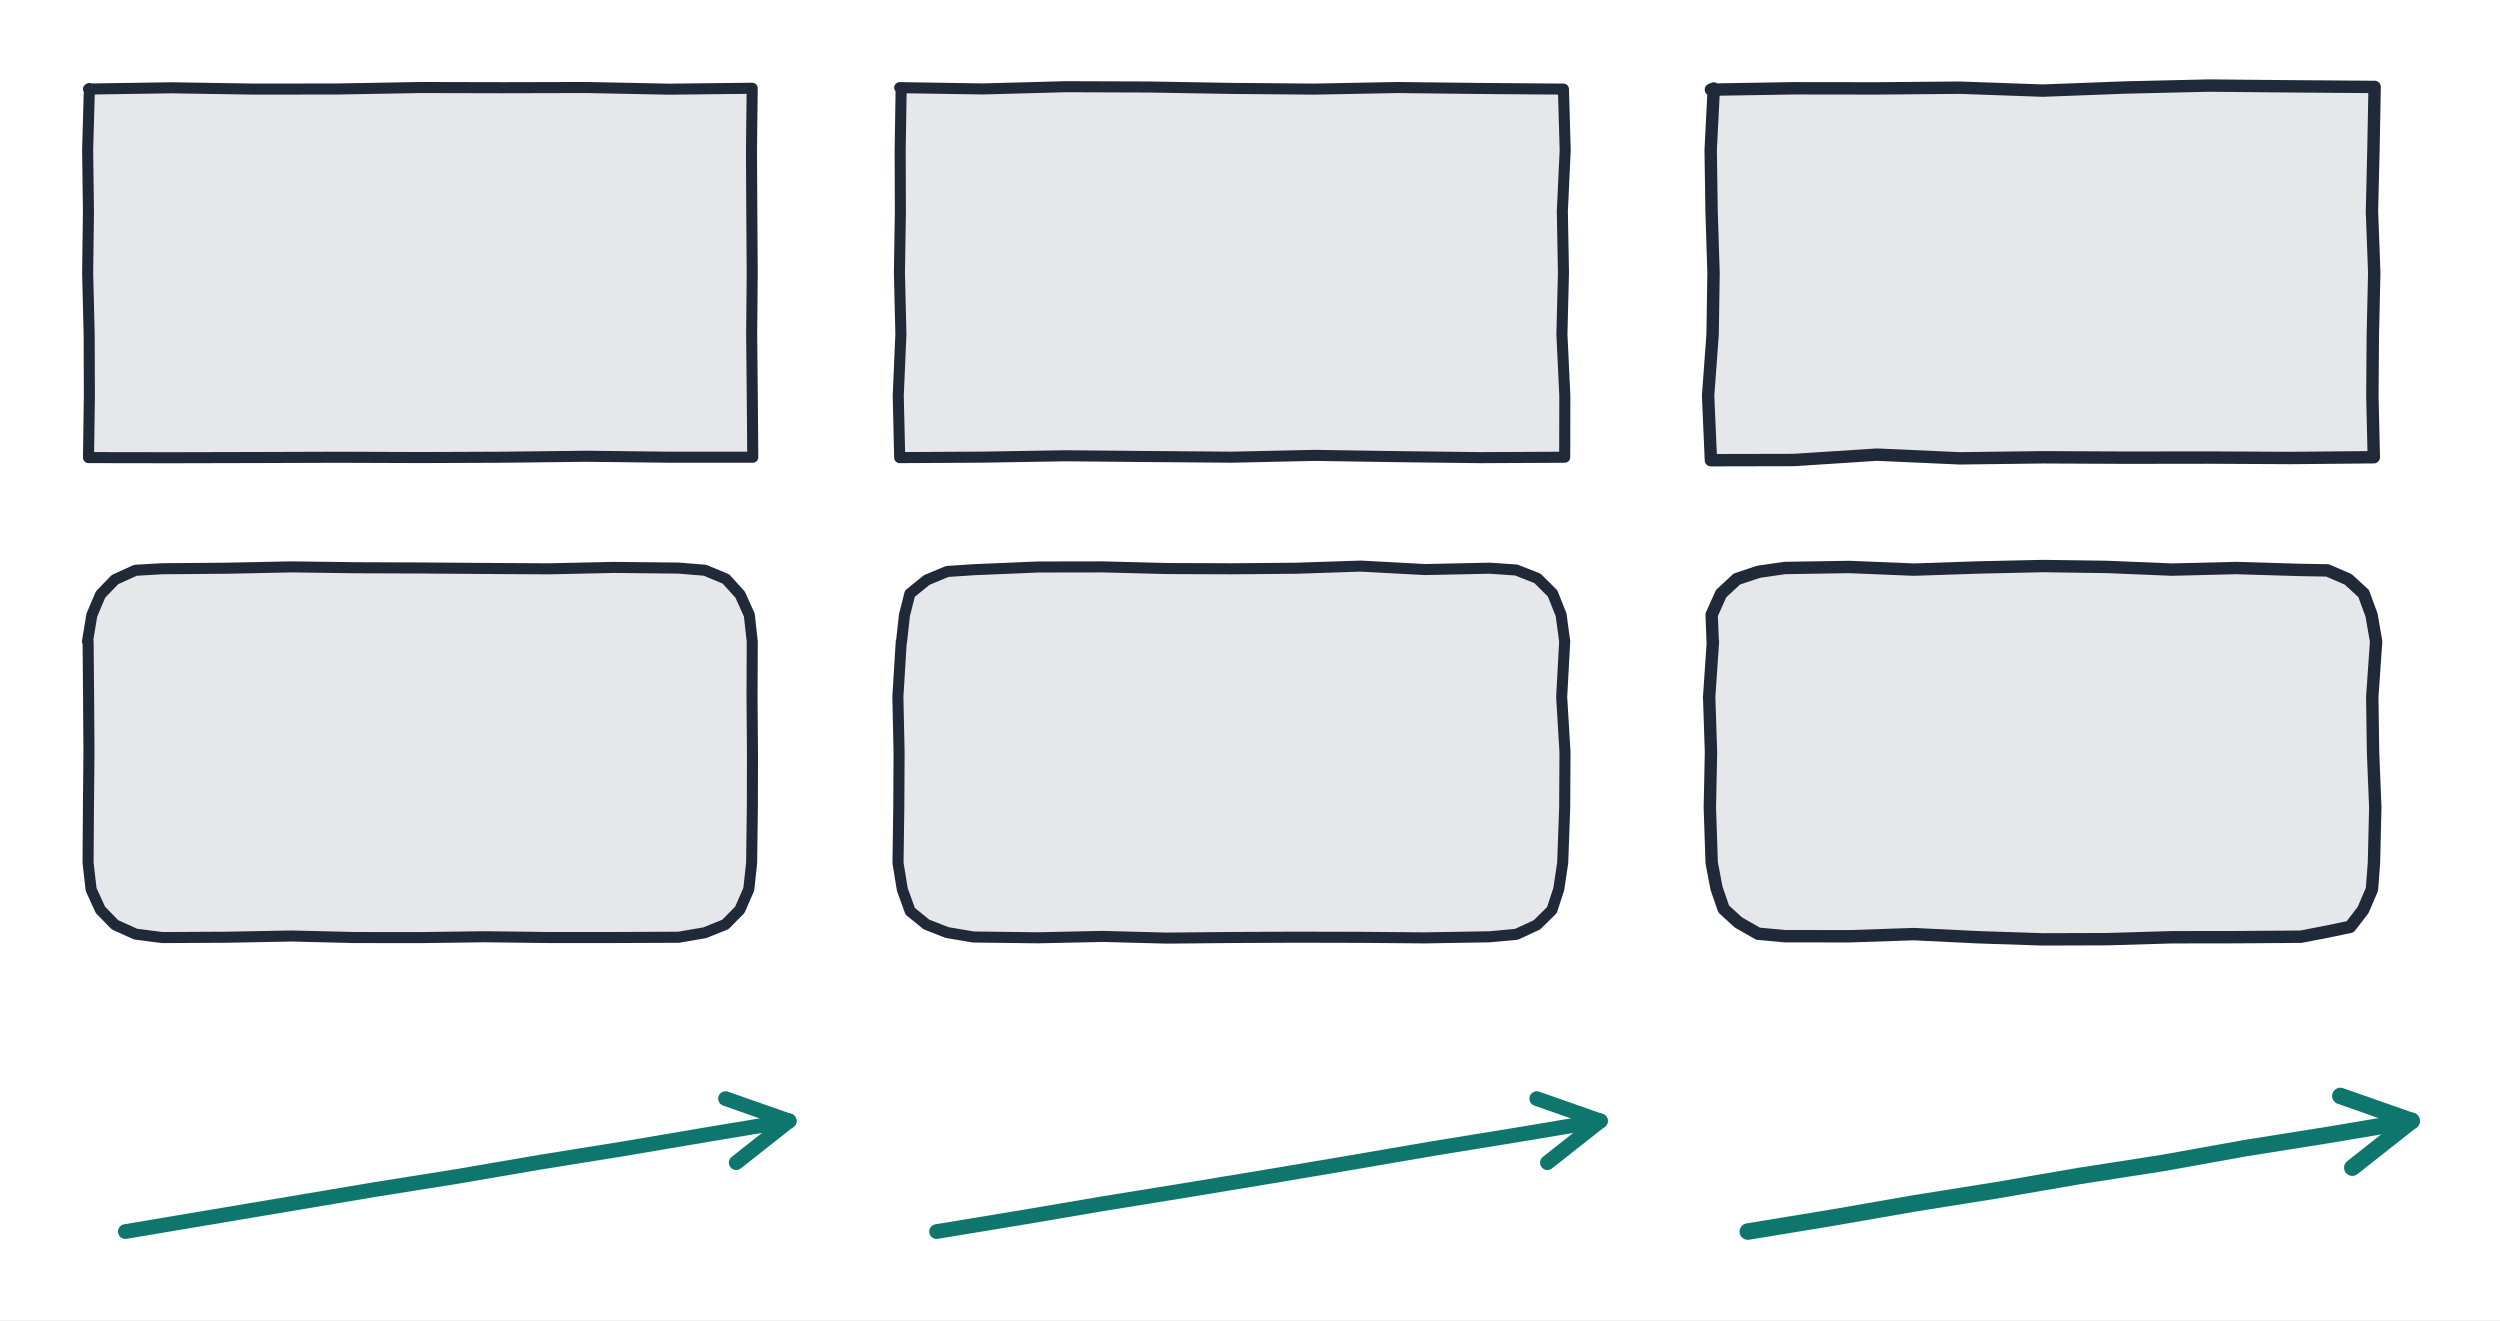
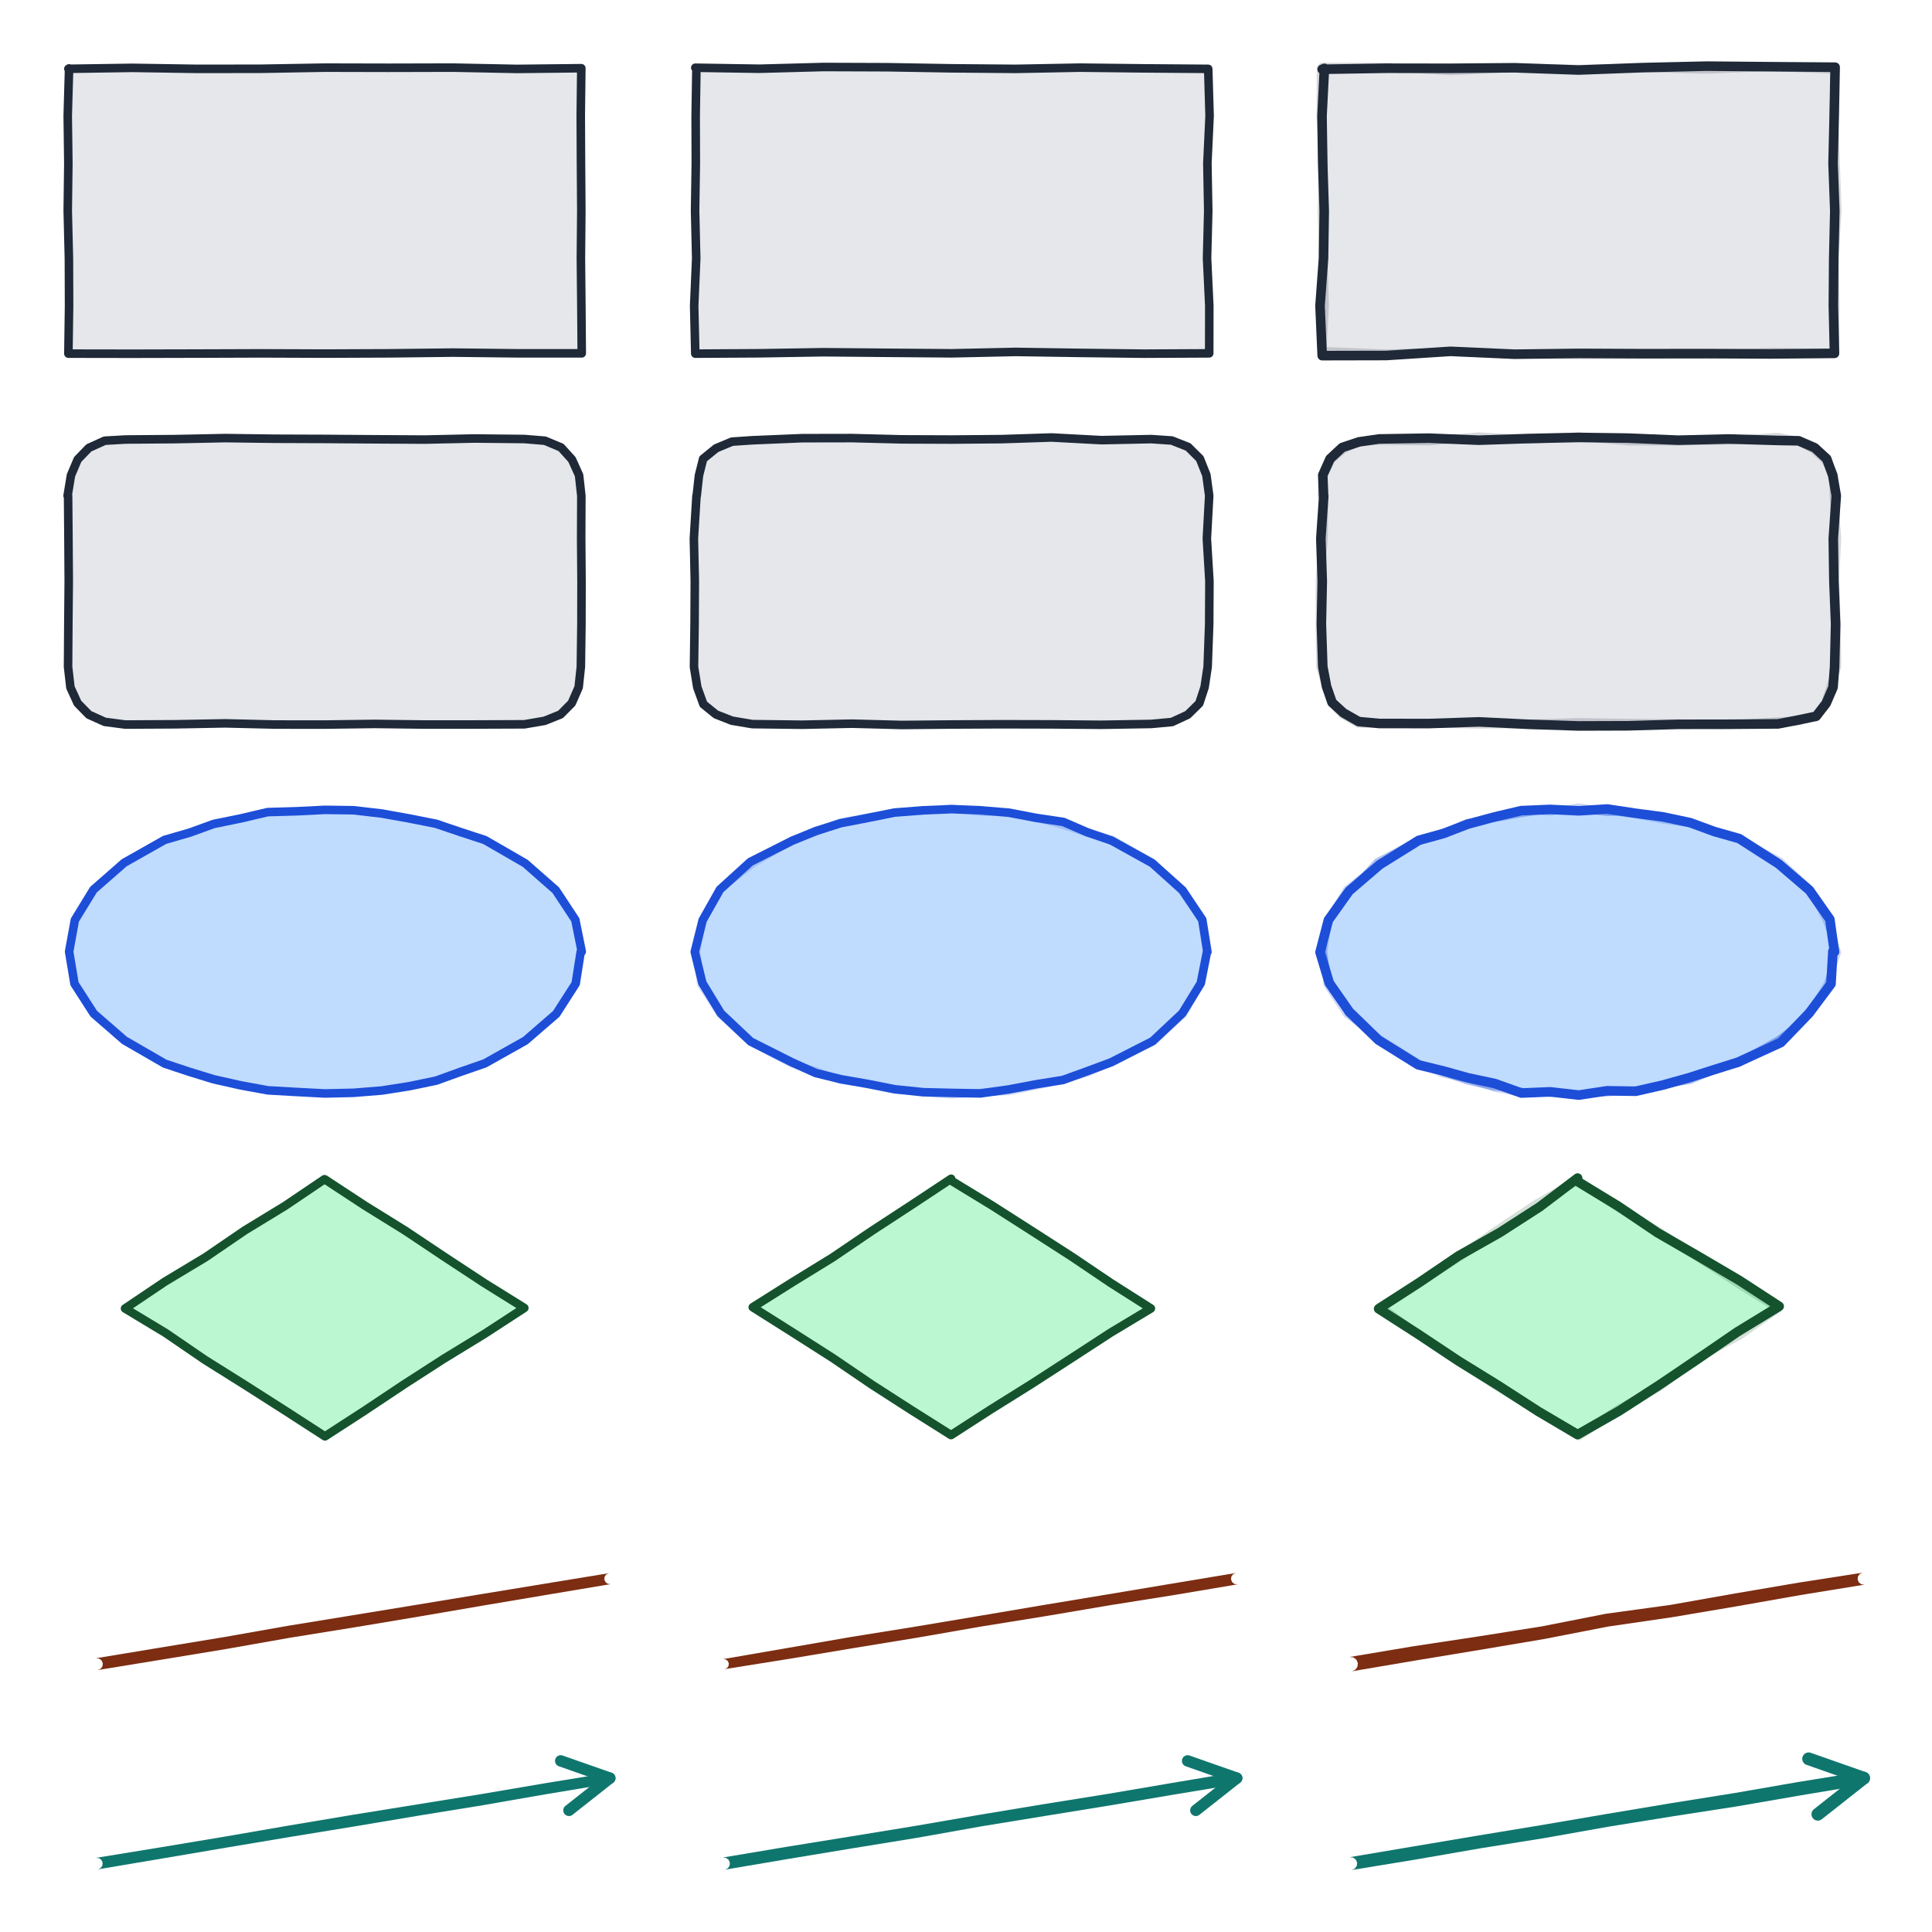
- <svg xmlns="http://www.w3.org/2000/svg" version="1.1" width="678" height="358" viewBox="0 0 678 358">
-   <rect x="0" y="0" width="678" height="358" fill="#ffffff" />
+ <svg xmlns="http://www.w3.org/2000/svg" version="1.1" width="678" height="678" viewBox="0 0 678 678">
+   <rect x="0" y="0" width="678" height="678" fill="#ffffff" />
  <g>
    <path d="M 24 24 L 204 24 L 204 124 L 24 124 Z" fill="#e5e7eb" opacity="1" stroke="none" />
    <path d="M 24 24.145 L 46.5 23.811 L 69 24.162 L 91.5 24.134 L 114 23.736 L 136.5 23.786 L 159 23.731 L 181.5 24.184 L 204 23.937 L 203.804 40.667 L 203.886 57.333 L 204.003 74 L 203.855 90.667 L 204.02 107.333 L 204.152 124 L 181.5 123.994 L 159 123.738 L 136.5 123.998 L 114 124.088 L 91.5 124.006 L 69 124.082 L 46.5 124.136 L 24 124.102 L 24.237 107.333 L 24.18 90.667 L 23.771 74 L 23.986 57.333 L 23.768 40.667 L 24.243 24 Z" fill="none" stroke="#1f2937" stroke-width="3" opacity="1" stroke-linejoin="round" />
  </g>
  <g>
    <path d="M 244 24 L 424 24 L 424 124 L 244 124 Z" fill="#e5e7eb" opacity="1" stroke="none" />
    <path d="M 244 23.768 L 266.5 24.122 L 289 23.515 L 311.5 23.594 L 334 23.977 L 356.5 24.166 L 379 23.736 L 401.5 23.993 L 424 24.163 L 424.481 40.667 L 423.705 57.333 L 424.011 74 L 423.592 90.667 L 424.381 107.333 L 424.349 124 L 401.5 124.114 L 379 123.843 L 356.5 123.5 L 334 123.989 L 311.5 123.81 L 289 123.607 L 266.5 123.976 L 244 124.107 L 243.602 107.333 L 244.323 90.667 L 243.924 74 L 244.182 57.333 L 244.128 40.667 L 244.393 24 Z" fill="none" stroke="#1f2937" stroke-width="3" opacity="1" stroke-linejoin="round" />
  </g>
  <g>
    <path d="M 464 24 L 644 24 L 644 124 L 464 124 Z" fill="#e5e7eb" opacity="1" stroke="none" />
    <path d="M 464 24.313 L 486.5 23.943 L 509 23.974 L 531.5 23.781 L 554 24.573 L 576.5 23.728 L 599 23.209 L 621.5 23.413 L 644 23.58 L 643.677 40.667 L 643.277 57.333 L 643.897 74 L 643.514 90.667 L 643.389 107.333 L 643.776 124 L 621.5 124.208 L 599 124.092 L 576.5 124.122 L 554 124.018 L 531.5 124.302 L 509 123.297 L 486.5 124.757 L 464 124.806 L 463.238 107.333 L 464.461 90.667 L 464.711 74 L 464.18 57.333 L 463.936 40.667 L 464.781 24 Z" fill="none" stroke="#1f2937" stroke-width="3.36" opacity="1" stroke-linejoin="round" />
+     <path d="M 464 23.502 L 486.5 23.557 L 509 24.867 L 531.5 23.783 L 554 24.252 L 576.5 23.772 L 599 24.355 L 621.5 23.395 L 644 24.387 L 643.546 40.667 L 644.16 57.333 L 644.747 74 L 643.731 90.667 L 644.045 107.333 L 643.862 124 L 621.5 123.599 L 599 124.426 L 576.5 124.445 L 554 124.545 L 531.5 124.25 L 509 123.448 L 486.5 124.145 L 464 123.259 L 464.849 107.333 L 464.38 90.667 L 463.875 74 L 464.49 57.333 L 463.516 40.667 L 463.606 24 Z" fill="none" stroke="#1f2937" stroke-width="3.024" opacity="0.18" stroke-linejoin="round" />
  </g>
  <g>
    <path d="M 24 174 L 24.8 166.8 L 27.2 161.2 L 31.2 157.2 L 36.8 154.8 L 44 154 L 184 154 L 191.2 154.8 L 196.8 157.2 L 200.8 161.2 L 203.2 166.8 L 204 174 L 204 234 L 203.2 241.2 L 200.8 246.8 L 196.8 250.8 L 191.2 253.2 L 184 254 L 44 254 L 36.8 253.2 L 31.2 250.8 L 27.2 246.8 L 24.8 241.2 L 24 234 Z" fill="#e5e7eb" opacity="1" stroke="none" />
    <path d="M 23.724 173.969 L 24.903 166.811 L 27.268 161.229 L 31.181 157.181 L 36.739 154.658 L 44.027 154.24 L 61.5 154.102 L 79 153.739 L 96.5 153.971 L 114 154.035 L 131.5 154.166 L 149 154.266 L 166.5 153.883 L 184 154.065 L 191.216 154.656 L 196.877 157.02 L 200.729 161.271 L 203.215 166.793 L 204.011 173.999 L 203.954 189 L 204.07 204 L 204.04 219 L 203.843 234 L 203.071 241.186 L 200.648 246.735 L 196.716 250.716 L 191.101 252.969 L 184.02 254.182 L 166.5 254.252 L 149 254.262 L 131.5 254.046 L 114 254.278 L 96.5 254.265 L 79 253.846 L 61.5 254.174 L 44 254.268 L 36.785 253.335 L 31.194 250.814 L 27.237 246.763 L 24.712 241.238 L 23.884 234.013 L 23.985 219 L 24.124 204 L 24.022 189 L 23.894 174 Z" fill="none" stroke="#1f2937" stroke-width="3" opacity="1" stroke-linejoin="round" />
  </g>
  <g>
    <path d="M 244 174 L 244.8 166.8 L 247.2 161.2 L 251.2 157.2 L 256.8 154.8 L 264 154 L 404 154 L 411.2 154.8 L 416.8 157.2 L 420.8 161.2 L 423.2 166.8 L 424 174 L 424 234 L 423.2 241.2 L 420.8 246.8 L 416.8 250.8 L 411.2 253.2 L 404 254 L 264 254 L 256.8 253.2 L 251.2 250.8 L 247.2 246.8 L 244.8 241.2 L 244 234 Z" fill="#e5e7eb" opacity="1" stroke="none" />
    <path d="M 244.494 174.055 L 245.285 166.854 L 246.756 161.01 L 251.313 157.313 L 256.879 154.984 L 264.056 154.502 L 281.5 153.771 L 299 153.74 L 316.5 154.187 L 334 154.255 L 351.5 154.105 L 369 153.527 L 386.5 154.463 L 404 154.097 L 411.223 154.589 L 416.95 156.849 L 421.065 160.935 L 423.369 166.727 L 424.343 173.962 L 423.526 189 L 424.425 204 L 424.343 219 L 423.804 234 L 422.736 241.148 L 420.869 246.83 L 416.817 250.817 L 411.279 253.385 L 404.006 254.057 L 386.5 254.352 L 369 254.206 L 351.5 254.163 L 334 254.249 L 316.5 254.415 L 299 253.958 L 281.5 254.329 L 264 254.115 L 256.833 252.905 L 251.24 250.706 L 246.854 247.146 L 244.711 241.238 L 243.541 234.051 L 243.748 219 L 243.83 204 L 243.503 189 L 244.419 174 Z" fill="none" stroke="#1f2937" stroke-width="3" opacity="1" stroke-linejoin="round" />
  </g>
  <g>
    <path d="M 464 174 L 464.8 166.8 L 467.2 161.2 L 471.2 157.2 L 476.8 154.8 L 484 154 L 624 154 L 631.2 154.8 L 636.8 157.2 L 640.8 161.2 L 643.2 166.8 L 644 174 L 644 234 L 643.2 241.2 L 640.8 246.8 L 636.8 250.8 L 631.2 253.2 L 624 254 L 484 254 L 476.8 253.2 L 471.2 250.8 L 467.2 246.8 L 464.8 241.2 L 464 234 Z" fill="#e5e7eb" opacity="1" stroke="none" />
    <path d="M 464.485 174.054 L 464.199 166.733 L 466.758 161.011 L 471.032 157.032 L 476.916 155.071 L 484.004 154.039 L 501.5 153.764 L 519 154.48 L 536.5 153.896 L 554 153.509 L 571.5 153.753 L 589 154.477 L 606.5 154.051 L 624 154.572 L 631.212 154.689 L 636.833 157.123 L 641.026 160.974 L 643.163 166.816 L 644.405 173.955 L 643.362 189 L 643.575 204 L 644.175 219 L 643.819 234 L 643.274 241.208 L 640.856 246.824 L 637.359 251.359 L 630.981 252.688 L 624.004 254.035 L 606.5 254.159 L 589 254.185 L 571.5 254.701 L 554 254.758 L 536.5 254.184 L 519 253.331 L 501.5 253.916 L 484 253.893 L 476.797 253.225 L 471.466 250.18 L 467.47 246.53 L 465.519 240.892 L 464.206 233.977 L 463.71 219 L 464.021 204 L 463.525 189 L 464.546 174 Z" fill="none" stroke="#1f2937" stroke-width="3.36" opacity="1" stroke-linejoin="round" />
+     <path d="M 463.897 173.989 L 464.354 166.75 L 467.164 161.184 L 471.515 157.515 L 476.895 155.022 L 484.063 154.564 L 501.5 154.798 L 519 153.249 L 536.5 154.225 L 554 153.223 L 571.5 154.802 L 589 154.846 L 606.5 154.5 L 624 153.429 L 631.191 154.878 L 636.579 157.716 L 640.583 161.417 L 643.535 166.656 L 643.558 174.049 L 644.614 189 L 643.913 204 L 644.462 219 L 644.623 234 L 642.431 241.115 L 640.576 246.704 L 637.201 251.201 L 631.129 253.035 L 623.914 253.23 L 606.5 254.369 L 589 253.934 L 571.5 253.756 L 554 253.514 L 536.5 253.997 L 519 254.197 L 501.5 253.809 L 484 253.829 L 476.723 253.891 L 471.232 250.726 L 467.367 246.633 L 465.497 240.901 L 463.418 234.065 L 463.21 219 L 463.214 204 L 464.452 189 L 464.627 174 Z" fill="none" stroke="#1f2937" stroke-width="3.024" opacity="0.18" stroke-linejoin="round" />
  </g>
-   <path d="M 34 334 L 56.493 330.209 L 78.987 326.424 L 101.481 322.634 L 124.007 319.04 L 146.488 315.179 L 169.01 311.56 L 191.499 307.744 L 214 304" fill="none" stroke="#0f766e" stroke-width="4" opacity="1" stroke-linejoin="round" stroke-linecap="round" />
-   <path d="M 214 304 L 199.664 315.311" fill="none" stroke="#0f766e" stroke-width="4" opacity="1" stroke-linejoin="round" stroke-linecap="round" />
-   <path d="M 214 304 L 196.771 297.95" fill="none" stroke="#0f766e" stroke-width="4" opacity="1" stroke-linejoin="round" stroke-linecap="round" />
-   <path d="M 254 334 L 276.506 330.287 L 298.994 326.461 L 321.51 322.812 L 344.015 319.087 L 366.506 315.286 L 388.987 311.423 L 411.502 307.765 L 434 304" fill="none" stroke="#0f766e" stroke-width="4" opacity="1" stroke-linejoin="round" stroke-linecap="round" />
-   <path d="M 434 304 L 419.664 315.311" fill="none" stroke="#0f766e" stroke-width="4" opacity="1" stroke-linejoin="round" stroke-linecap="round" />
-   <path d="M 434 304 L 416.771 297.95" fill="none" stroke="#0f766e" stroke-width="4" opacity="1" stroke-linejoin="round" stroke-linecap="round" />
-   <path d="M 474 334 L 496.509 330.305 L 518.982 326.39 L 541.508 322.795 L 563.986 318.913 L 586.526 315.407 L 608.978 311.368 L 631.505 307.782 L 654 304" fill="none" stroke="#0f766e" stroke-width="4.48" opacity="1" stroke-linejoin="round" stroke-linecap="round" />
-   <path d="M 654 304 L 637.944 316.668" fill="none" stroke="#0f766e" stroke-width="4.48" opacity="1" stroke-linejoin="round" stroke-linecap="round" />
-   <path d="M 654 304 L 634.704 297.224" fill="none" stroke="#0f766e" stroke-width="4.48" opacity="1" stroke-linejoin="round" stroke-linecap="round" />
+   <g>
+     <path d="M 204 334 L 201.744 345.126 L 195.087 355.694 L 184.365 365.174 L 170.114 373.092 L 153.05 379.048 L 134.027 382.746 L 114 384 L 93.973 382.746 L 74.95 379.048 L 57.886 373.092 L 43.635 365.174 L 32.913 355.694 L 26.256 345.126 L 24 334 L 26.256 322.874 L 32.913 312.306 L 43.635 302.826 L 57.886 294.908 L 74.95 288.952 L 93.973 285.254 L 114 284 L 134.027 285.254 L 153.05 288.952 L 170.114 294.908 L 184.365 302.826 L 195.087 312.306 L 201.744 322.874 Z" fill="#bfdbfe" opacity="1" stroke="none" />
+     <path d="M 203.799 333.959 L 202.027 345.184 L 195.226 355.782 L 184.373 365.184 L 170.16 373.173 L 161.605 376.136 L 153.108 379.215 L 143.596 381.193 L 134.017 382.694 L 124.022 383.504 L 113.983 383.732 L 103.997 383.203 L 93.98 382.634 L 84.464 380.884 L 75.006 378.761 L 66.402 376.115 L 57.823 373.272 L 43.679 365.096 L 32.891 355.719 L 26.134 345.203 L 24.258 333.948 L 26.267 322.876 L 32.786 312.226 L 43.585 302.769 L 57.79 294.736 L 66.518 292.217 L 75.017 289.141 L 84.483 287.213 L 93.923 284.998 L 103.991 284.702 L 114.013 284.204 L 124.031 284.341 L 134.012 285.496 L 143.518 287.207 L 153.024 289.083 L 161.563 291.983 L 170.155 294.791 L 184.294 302.954 L 195.023 312.379 L 201.892 322.78 L 204.157 333.968 Z" fill="none" stroke="#1d4ed8" stroke-width="3" opacity="1" stroke-linejoin="round" />
+   </g>
+   <g>
+     <path d="M 424 334 L 421.744 345.126 L 415.087 355.694 L 404.365 365.174 L 390.114 373.092 L 373.05 379.048 L 354.027 382.746 L 334 384 L 313.973 382.746 L 294.95 379.048 L 277.886 373.092 L 263.635 365.174 L 252.913 355.694 L 246.256 345.126 L 244 334 L 246.256 322.874 L 252.913 312.306 L 263.635 302.826 L 277.886 294.908 L 294.95 288.952 L 313.973 285.254 L 334 284 L 354.027 285.254 L 373.05 288.952 L 390.114 294.908 L 404.365 302.826 L 415.087 312.306 L 421.744 322.874 Z" fill="#bfdbfe" opacity="1" stroke="none" />
+     <path d="M 423.586 333.916 L 421.391 345.055 L 414.921 355.59 L 404.528 365.359 L 389.949 372.795 L 381.531 375.925 L 373.034 379.003 L 363.468 380.534 L 353.947 382.335 L 344.035 383.712 L 333.971 383.536 L 323.992 383.289 L 314.004 382.26 L 304.561 380.389 L 295.014 378.72 L 286.247 376.56 L 277.976 372.834 L 263.445 365.516 L 252.967 355.632 L 246.483 344.983 L 243.809 334.039 L 246.578 322.939 L 252.661 312.147 L 263.314 302.463 L 277.971 295.062 L 286.317 291.641 L 294.934 288.904 L 304.453 287.058 L 313.954 285.154 L 323.97 284.367 L 333.997 283.957 L 344.03 284.358 L 354.03 285.199 L 363.556 287.009 L 373.149 288.44 L 381.535 292.065 L 390.085 294.991 L 404.332 302.884 L 414.986 312.42 L 421.913 322.767 L 423.723 334.056 Z" fill="none" stroke="#1d4ed8" stroke-width="3" opacity="1" stroke-linejoin="round" />
+     <path d="M 423.678 333.935 L 421.317 345.04 L 415.327 355.845 L 404.724 365.581 L 389.879 372.668 L 381.725 376.481 L 372.97 378.822 L 363.581 381.117 L 354.084 383.041 L 344.013 383.37 L 334.014 384.226 L 323.985 383.404 L 314.002 382.291 L 304.578 380.3 L 294.95 379.05 L 286.491 375.861 L 277.809 373.313 L 263.36 365.67 L 252.755 355.872 L 245.893 345.355 L 244.42 333.915 L 246.555 322.935 L 252.568 312.088 L 263.989 303.226 L 277.881 294.9 L 286.431 291.967 L 294.8 288.521 L 304.401 286.788 L 313.932 285.041 L 323.986 284.623 L 333.977 283.629 L 343.99 285.009 L 354.046 284.95 L 363.551 287.035 L 372.935 289.54 L 381.451 292.304 L 390.243 294.539 L 404.452 302.669 L 414.759 312.677 L 421.907 322.771 L 423.414 334.119 Z" fill="none" stroke="#1d4ed8" stroke-width="2.7" opacity="0.18" stroke-linejoin="round" />
+   </g>
+   <g>
+     <path d="M 644 334 L 641.744 345.126 L 635.087 355.694 L 624.365 365.174 L 610.114 373.092 L 593.05 379.048 L 574.027 382.746 L 554 384 L 533.973 382.746 L 514.95 379.048 L 497.886 373.092 L 483.635 365.174 L 472.913 355.694 L 466.256 345.126 L 464 334 L 466.256 322.874 L 472.913 312.306 L 483.635 302.826 L 497.886 294.908 L 514.95 288.952 L 533.973 285.254 L 554 284 L 574.027 285.254 L 593.05 288.952 L 610.114 294.908 L 624.365 302.826 L 635.087 312.306 L 641.744 322.874 Z" fill="#bfdbfe" opacity="1" stroke="none" />
+     <path d="M 643.22 333.842 L 642.552 345.29 L 634.872 355.559 L 624.965 365.853 L 609.925 372.75 L 601.363 375.444 L 592.757 378.209 L 583.517 380.787 L 574.067 382.951 L 563.977 382.79 L 554.019 384.303 L 544 383.158 L 533.921 383.581 L 524.588 380.249 L 515.109 378.232 L 506.505 375.823 L 497.683 373.672 L 483.742 364.983 L 473.503 355.027 L 466.495 344.976 L 463.237 334.155 L 466.184 322.859 L 473.462 312.652 L 484.181 303.443 L 497.885 294.907 L 506.613 292.488 L 515.047 289.229 L 524.386 286.715 L 533.823 284.483 L 543.951 284.051 L 554.034 284.542 L 564.059 283.907 L 574.017 285.409 L 583.622 286.674 L 593.1 288.692 L 601.623 291.813 L 610.332 294.285 L 624.179 303.16 L 634.99 312.415 L 642.148 322.619 L 643.771 334.046 Z" fill="none" stroke="#1d4ed8" stroke-width="3.36" opacity="1" stroke-linejoin="round" />
+     <path d="M 644.888 334.18 L 641.294 345.035 L 634.972 355.622 L 624.3 365.101 L 610.232 373.304 L 601.295 375.248 L 592.899 378.618 L 583.532 380.864 L 573.964 382.423 L 564.016 383.408 L 554.027 384.436 L 544.015 382.917 L 533.913 383.7 L 524.274 381.861 L 515.012 378.733 L 506.137 376.875 L 497.904 373.039 L 484.064 364.402 L 472.632 356.012 L 465.63 345.521 L 464.669 333.864 L 466.09 322.84 L 472.544 312.074 L 483.87 303.091 L 497.688 294.553 L 506.441 291.994 L 514.962 288.986 L 524.362 286.59 L 533.784 284.28 L 544.011 285.019 L 553.944 283.106 L 564.008 284.706 L 573.986 285.909 L 583.402 287.802 L 593.018 289.114 L 601.714 291.551 L 610.258 294.495 L 624.74 302.151 L 635.282 312.085 L 640.996 323.345 L 644.788 333.84 Z" fill="none" stroke="#1d4ed8" stroke-width="2.419" opacity="0.22" stroke-linejoin="round" />
+     <path d="M 643.607 333.92 L 641.448 345.066 L 635.529 355.972 L 623.876 364.622 L 609.786 372.501 L 601.546 375.966 L 593.21 379.507 L 583.551 380.965 L 574.087 383.056 L 564.041 383.82 L 553.977 383.637 L 543.942 384.087 L 533.981 382.626 L 524.291 381.777 L 514.831 379.664 L 506.222 376.633 L 497.836 373.234 L 483.48 365.453 L 472.856 355.759 L 466.834 344.762 L 464.468 333.905 L 465.524 322.725 L 473.555 312.71 L 483.079 302.196 L 497.668 294.517 L 506.487 292.129 L 514.733 288.328 L 524.546 287.538 L 534.091 285.859 L 543.963 284.253 L 554.009 284.141 L 563.96 285.484 L 574.043 285 L 583.611 286.729 L 593.226 288.041 L 601.397 292.459 L 610.193 294.682 L 624.065 303.365 L 634.727 312.713 L 642.27 322.542 L 644.572 333.884 Z" fill="none" stroke="#1d4ed8" stroke-width="1.841" opacity="0.348" stroke-linejoin="round" />
+   </g>
+   <g>
+     <path d="M 114 414 L 184 459 L 114 504 L 44 459 Z" fill="#bbf7d0" opacity="1" stroke="none" />
+     <path d="M 114.058 413.91 L 127.971 423.046 L 142.115 431.821 L 155.96 441.063 L 169.866 450.208 L 183.998 459.003 L 170.056 468.087 L 155.853 476.771 L 141.861 485.784 L 128.01 495.015 L 114.044 504.068 L 100.004 494.994 L 85.974 486.04 L 71.873 477.197 L 58.134 467.792 L 43.878 459.189 L 57.86 449.783 L 72.128 441.199 L 85.877 431.808 L 100.089 423.139 L 113.884 413.819 Z" fill="none" stroke="#14532d" stroke-width="3" opacity="1" stroke-linejoin="round" />
+   </g>
+   <g>
+     <path d="M 334 414 L 404 459 L 334 504 L 264 459 Z" fill="#bbf7d0" opacity="1" stroke="none" />
+     <path d="M 333.803 414.306 L 348.016 422.975 L 362.042 431.935 L 376.037 440.942 L 389.838 450.252 L 403.884 459.181 L 389.783 467.663 L 375.831 476.737 L 361.857 485.777 L 347.74 494.595 L 333.753 503.615 L 320.022 494.966 L 306.027 485.958 L 292.262 476.593 L 278.232 467.639 L 264.162 458.748 L 278.011 450.017 L 292.19 441.295 L 305.968 431.95 L 319.902 422.847 L 333.783 413.663 Z" fill="none" stroke="#14532d" stroke-width="3" opacity="1" stroke-linejoin="round" />
+   </g>
+   <g>
+     <path d="M 554 414 L 624 459 L 554 504 L 484 459 Z" fill="#bbf7d0" opacity="1" stroke="none" />
+     <path d="M 553.608 414.61 L 567.835 423.257 L 581.632 432.572 L 596.058 440.91 L 610.416 449.353 L 624.363 458.436 L 609.64 467.44 L 595.909 476.859 L 582.111 486.173 L 568.125 495.194 L 553.643 503.444 L 539.812 495.293 L 525.83 486.264 L 511.67 477.513 L 497.813 468.291 L 483.812 459.293 L 498.058 450.09 L 511.834 440.741 L 526.341 432.53 L 540.33 423.514 L 553.631 413.426 Z" fill="none" stroke="#14532d" stroke-width="3.36" opacity="1" stroke-linejoin="round" />
+     <path d="M 553.857 414.222 L 567.611 423.606 L 581.913 432.135 L 595.882 441.183 L 609.788 450.33 L 623.932 459.106 L 610.4 468.623 L 595.694 476.523 L 582.374 486.582 L 567.778 494.655 L 553.978 503.966 L 539.83 495.265 L 525.571 486.668 L 511.672 477.51 L 497.771 468.356 L 484.301 458.531 L 498.088 450.138 L 512.067 441.104 L 525.663 431.476 L 539.543 422.29 L 554.029 414.045 Z" fill="none" stroke="#14532d" stroke-width="3.024" opacity="0.18" stroke-linejoin="round" />
+   </g>
+   <path d="M 34.34 586.071 L 56.854 582.399 L 79.373 578.69 L 101.835 574.724 L 124.342 571.091 L 146.848 567.337 L 169.331 563.478 L 191.821 559.684 L 214.317 555.916 L 213.317 555.818 L 212.5 555.233 L 212.084 554.317 L 212.182 553.317 L 212.767 552.5 L 213.683 552.084 L 213.683 552.084 L 191.172 555.773 L 168.66 559.469 L 146.154 563.176 L 123.65 566.865 L 101.125 570.534 L 78.659 574.502 L 56.164 578.208 L 33.66 581.929 L 34.741 582.036 L 35.623 582.67 L 36.071 583.66 L 35.964 584.741 L 35.33 585.623 L 34.34 586.071 Z" fill="#7c2d12" opacity="1" />
+   <path d="M 254.293 585.76 L 276.821 582.16 L 299.316 578.402 L 321.828 574.72 L 344.303 570.802 L 366.82 567.172 L 389.308 563.362 L 411.836 559.78 L 434.334 555.991 L 433.294 555.891 L 432.443 555.284 L 432.009 554.334 L 432.109 553.294 L 432.716 552.443 L 433.666 552.009 L 433.666 552.009 L 411.171 555.761 L 388.674 559.527 L 366.169 563.26 L 343.675 567.069 L 321.182 570.843 L 298.661 574.462 L 276.182 578.358 L 253.707 582.24 L 254.626 582.33 L 255.378 582.867 L 255.76 583.707 L 255.67 584.626 L 255.133 585.378 L 254.293 585.76 Z" fill="#7c2d12" opacity="1" />
+   <path d="M 474.423 586.51 L 496.9 582.698 L 519.4 578.978 L 541.934 575.179 L 564.307 570.817 L 586.859 567.526 L 609.384 563.717 L 631.834 559.758 L 654.334 556.1 L 653.239 555.986 L 652.348 555.34 L 651.9 554.334 L 652.014 553.239 L 652.66 552.348 L 653.666 551.9 L 653.666 551.9 L 631.111 555.411 L 608.609 559.241 L 586.181 563.216 L 563.549 566.322 L 541.135 570.736 L 518.647 574.299 L 496.085 577.714 L 473.577 581.49 L 474.888 581.615 L 475.962 582.378 L 476.51 583.577 L 476.385 584.888 L 475.622 585.962 L 474.423 586.51 Z" fill="#7c2d12" opacity="1" />
+   <path d="M 34.334 656.016 L 56.83 652.228 L 79.323 648.407 L 101.817 644.638 L 124.324 640.96 L 146.816 637.186 L 169.338 633.526 L 191.814 629.614 L 214.308 625.87 L 213.332 625.773 L 212.535 625.202 L 212.13 624.308 L 212.227 623.332 L 212.798 622.535 L 213.692 622.13 L 213.692 622.13 L 191.173 625.811 L 168.689 629.639 L 146.175 633.259 L 123.653 636.9 L 101.151 640.673 L 78.672 644.564 L 56.176 648.308 L 33.666 651.984 L 34.718 652.087 L 35.579 652.702 L 36.016 653.666 L 35.913 654.718 L 35.298 655.579 L 34.334 656.016 Z" fill="#0f766e" opacity="1" />
+   <path d="M 214 624 L 199.664 635.311" fill="none" stroke="#0f766e" stroke-width="4" opacity="1" stroke-linejoin="round" stroke-linecap="round" />
+   <path d="M 214 624 L 196.771 617.95" fill="none" stroke="#0f766e" stroke-width="4" opacity="1" stroke-linejoin="round" stroke-linecap="round" />
+   <path d="M 254.36 656.136 L 276.845 652.326 L 299.343 648.599 L 321.871 644.941 L 344.329 640.932 L 366.827 637.26 L 389.348 633.606 L 411.845 629.802 L 434.346 626.068 L 433.265 625.964 L 432.382 625.333 L 431.932 624.346 L 432.036 623.265 L 432.667 622.382 L 433.654 621.932 L 433.654 621.932 L 411.158 625.719 L 388.676 629.543 L 366.158 633.15 L 343.641 636.888 L 321.165 640.775 L 298.666 644.45 L 276.141 648.087 L 253.64 651.864 L 254.756 651.97 L 255.669 652.62 L 256.136 653.64 L 256.03 654.756 L 255.38 655.669 L 254.36 656.136 Z" fill="#0f766e" opacity="1" />
+   <path d="M 434 624 L 419.664 635.311" fill="none" stroke="#0f766e" stroke-width="4" opacity="1" stroke-linejoin="round" stroke-linecap="round" />
+   <path d="M 434 624 L 416.771 617.95" fill="none" stroke="#0f766e" stroke-width="4" opacity="1" stroke-linejoin="round" stroke-linecap="round" />
+   <path d="M 474.374 656.247 L 496.89 652.559 L 519.36 648.658 L 541.888 645.055 L 564.35 641.064 L 586.85 637.431 L 609.403 633.94 L 631.889 630.054 L 654.377 626.289 L 653.182 626.171 L 652.206 625.471 L 651.711 624.377 L 651.829 623.182 L 652.529 622.206 L 653.623 621.711 L 653.623 621.711 L 631.095 625.353 L 608.628 629.248 L 586.112 632.844 L 563.596 636.612 L 541.113 640.453 L 518.61 644.162 L 496.113 647.954 L 473.626 651.753 L 474.8 651.867 L 475.759 652.553 L 476.247 653.626 L 476.133 654.8 L 475.447 655.759 L 474.374 656.247 Z" fill="#0f766e" opacity="1" />
+   <path d="M 654 624 L 637.944 636.668" fill="none" stroke="#0f766e" stroke-width="4.48" opacity="1" stroke-linejoin="round" stroke-linecap="round" />
+   <path d="M 654 624 L 634.704 617.224" fill="none" stroke="#0f766e" stroke-width="4.48" opacity="1" stroke-linejoin="round" stroke-linecap="round" />
</svg>
